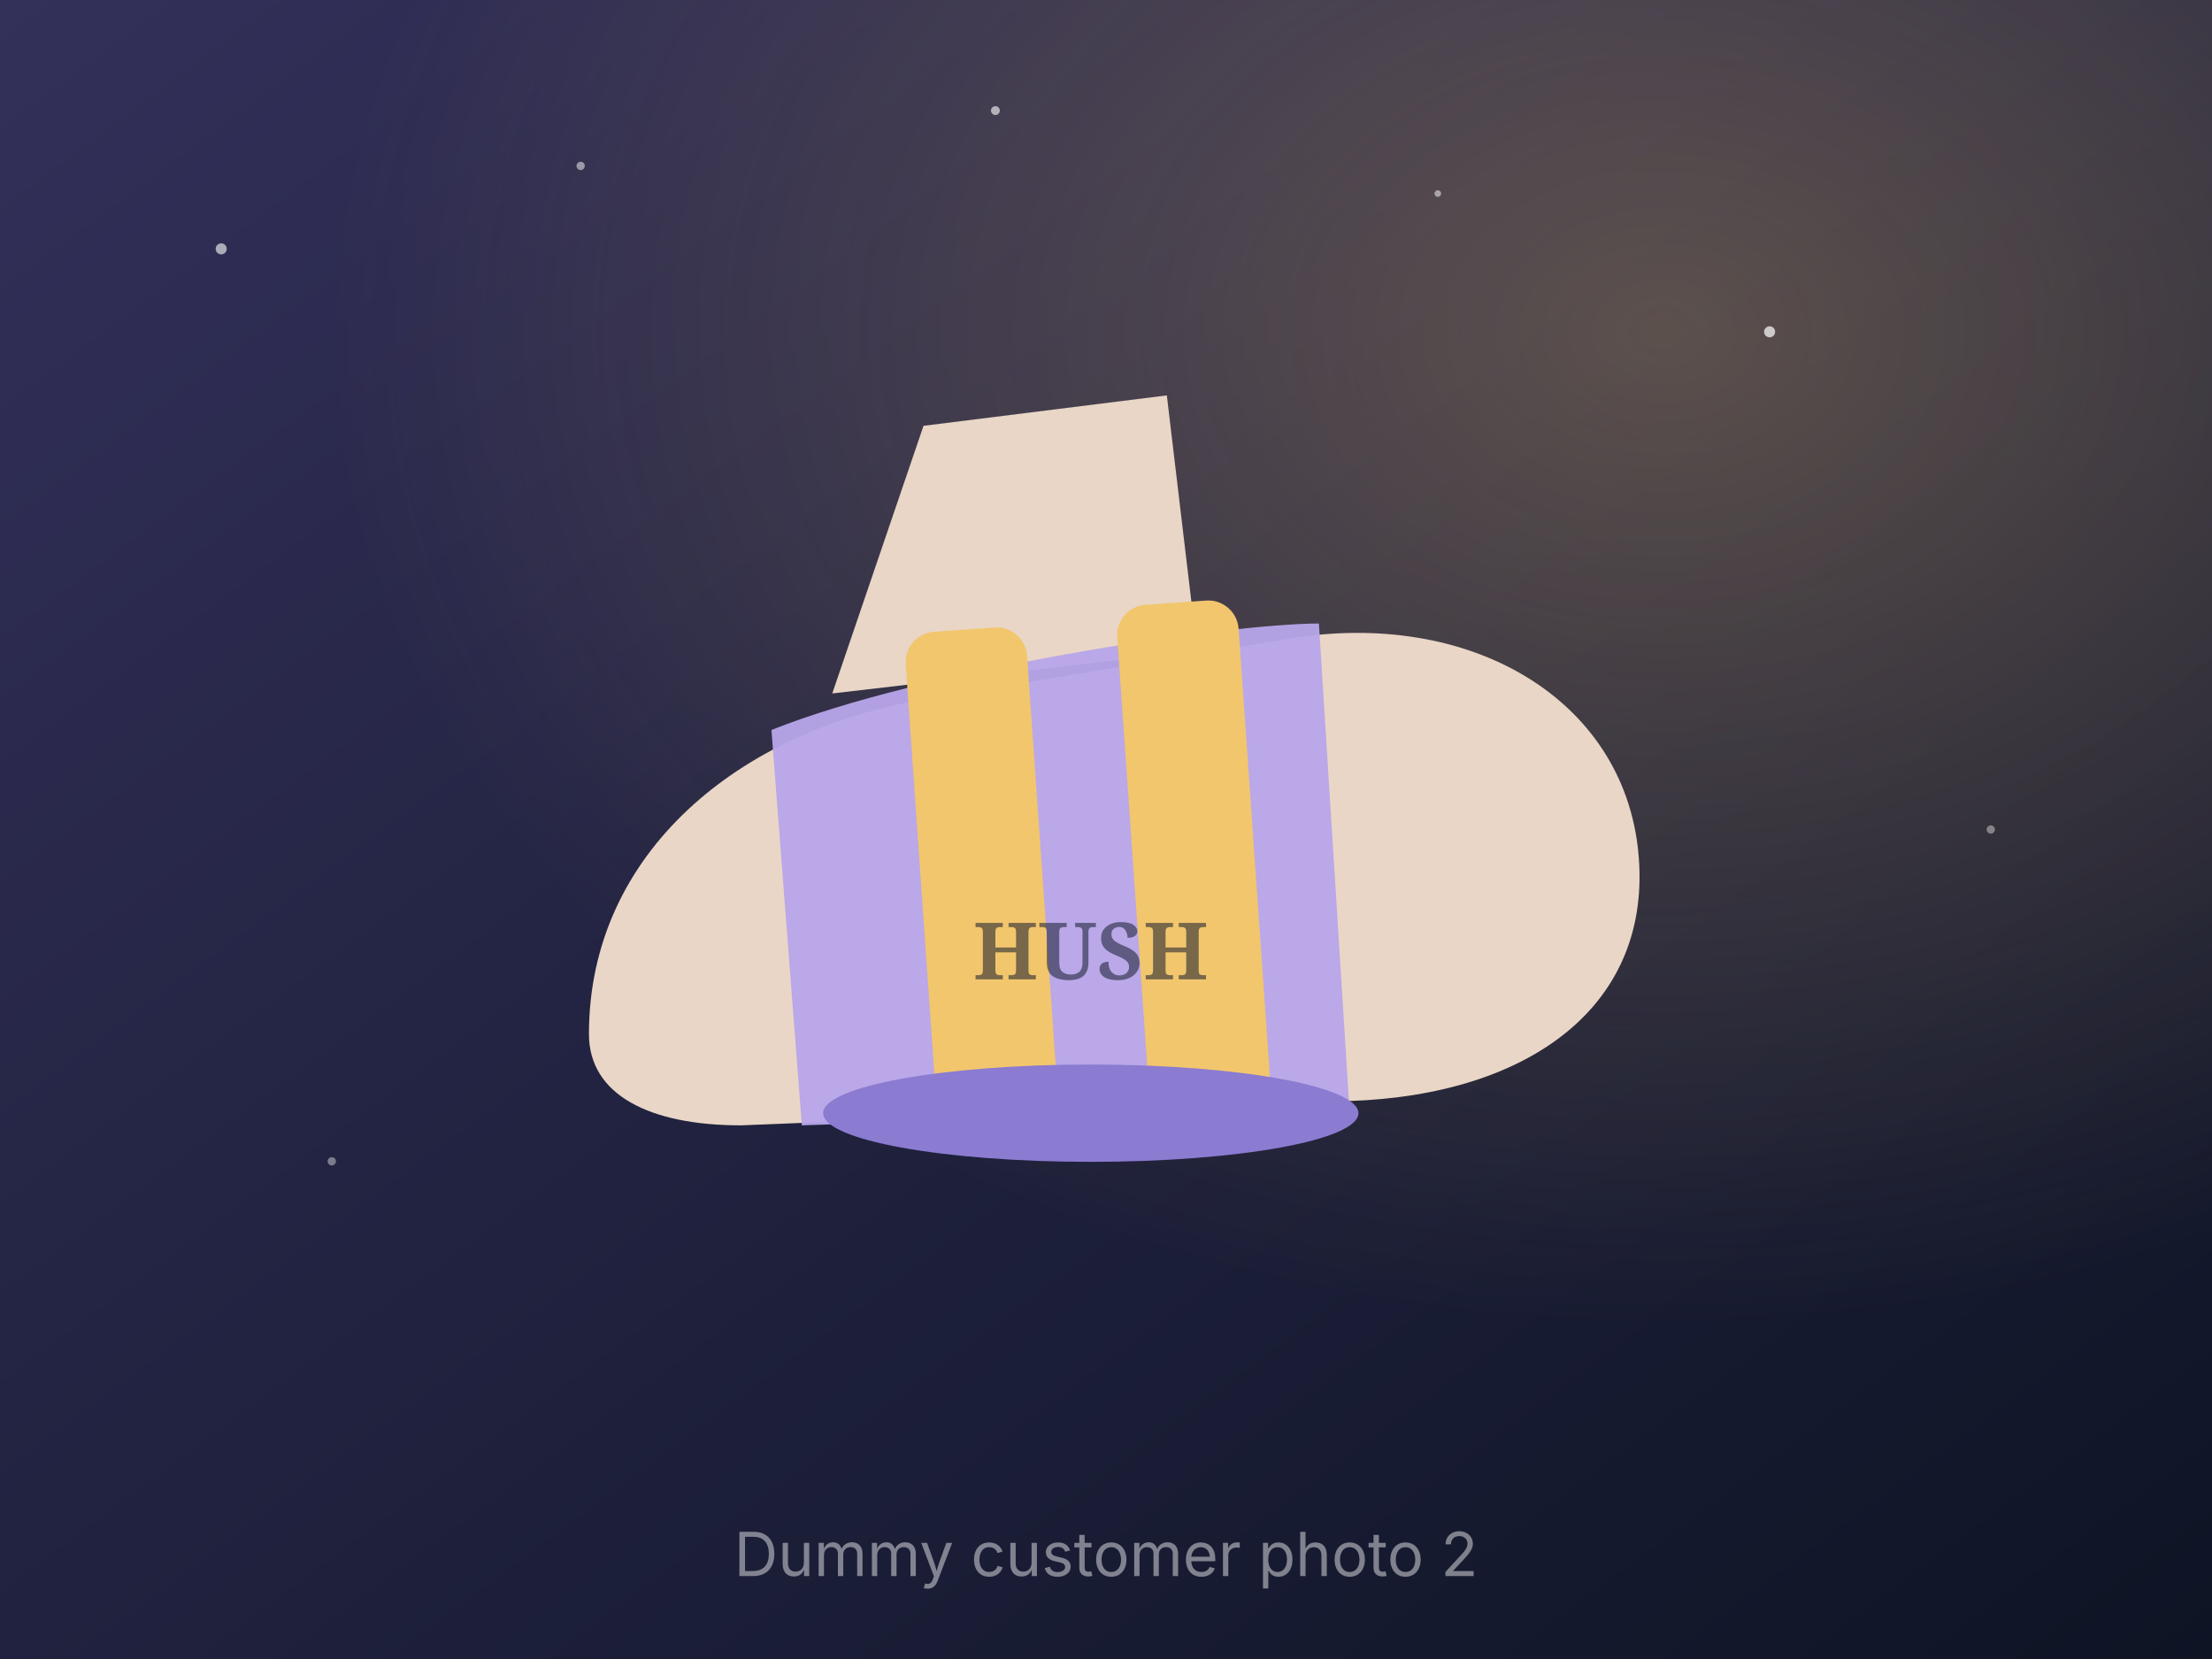
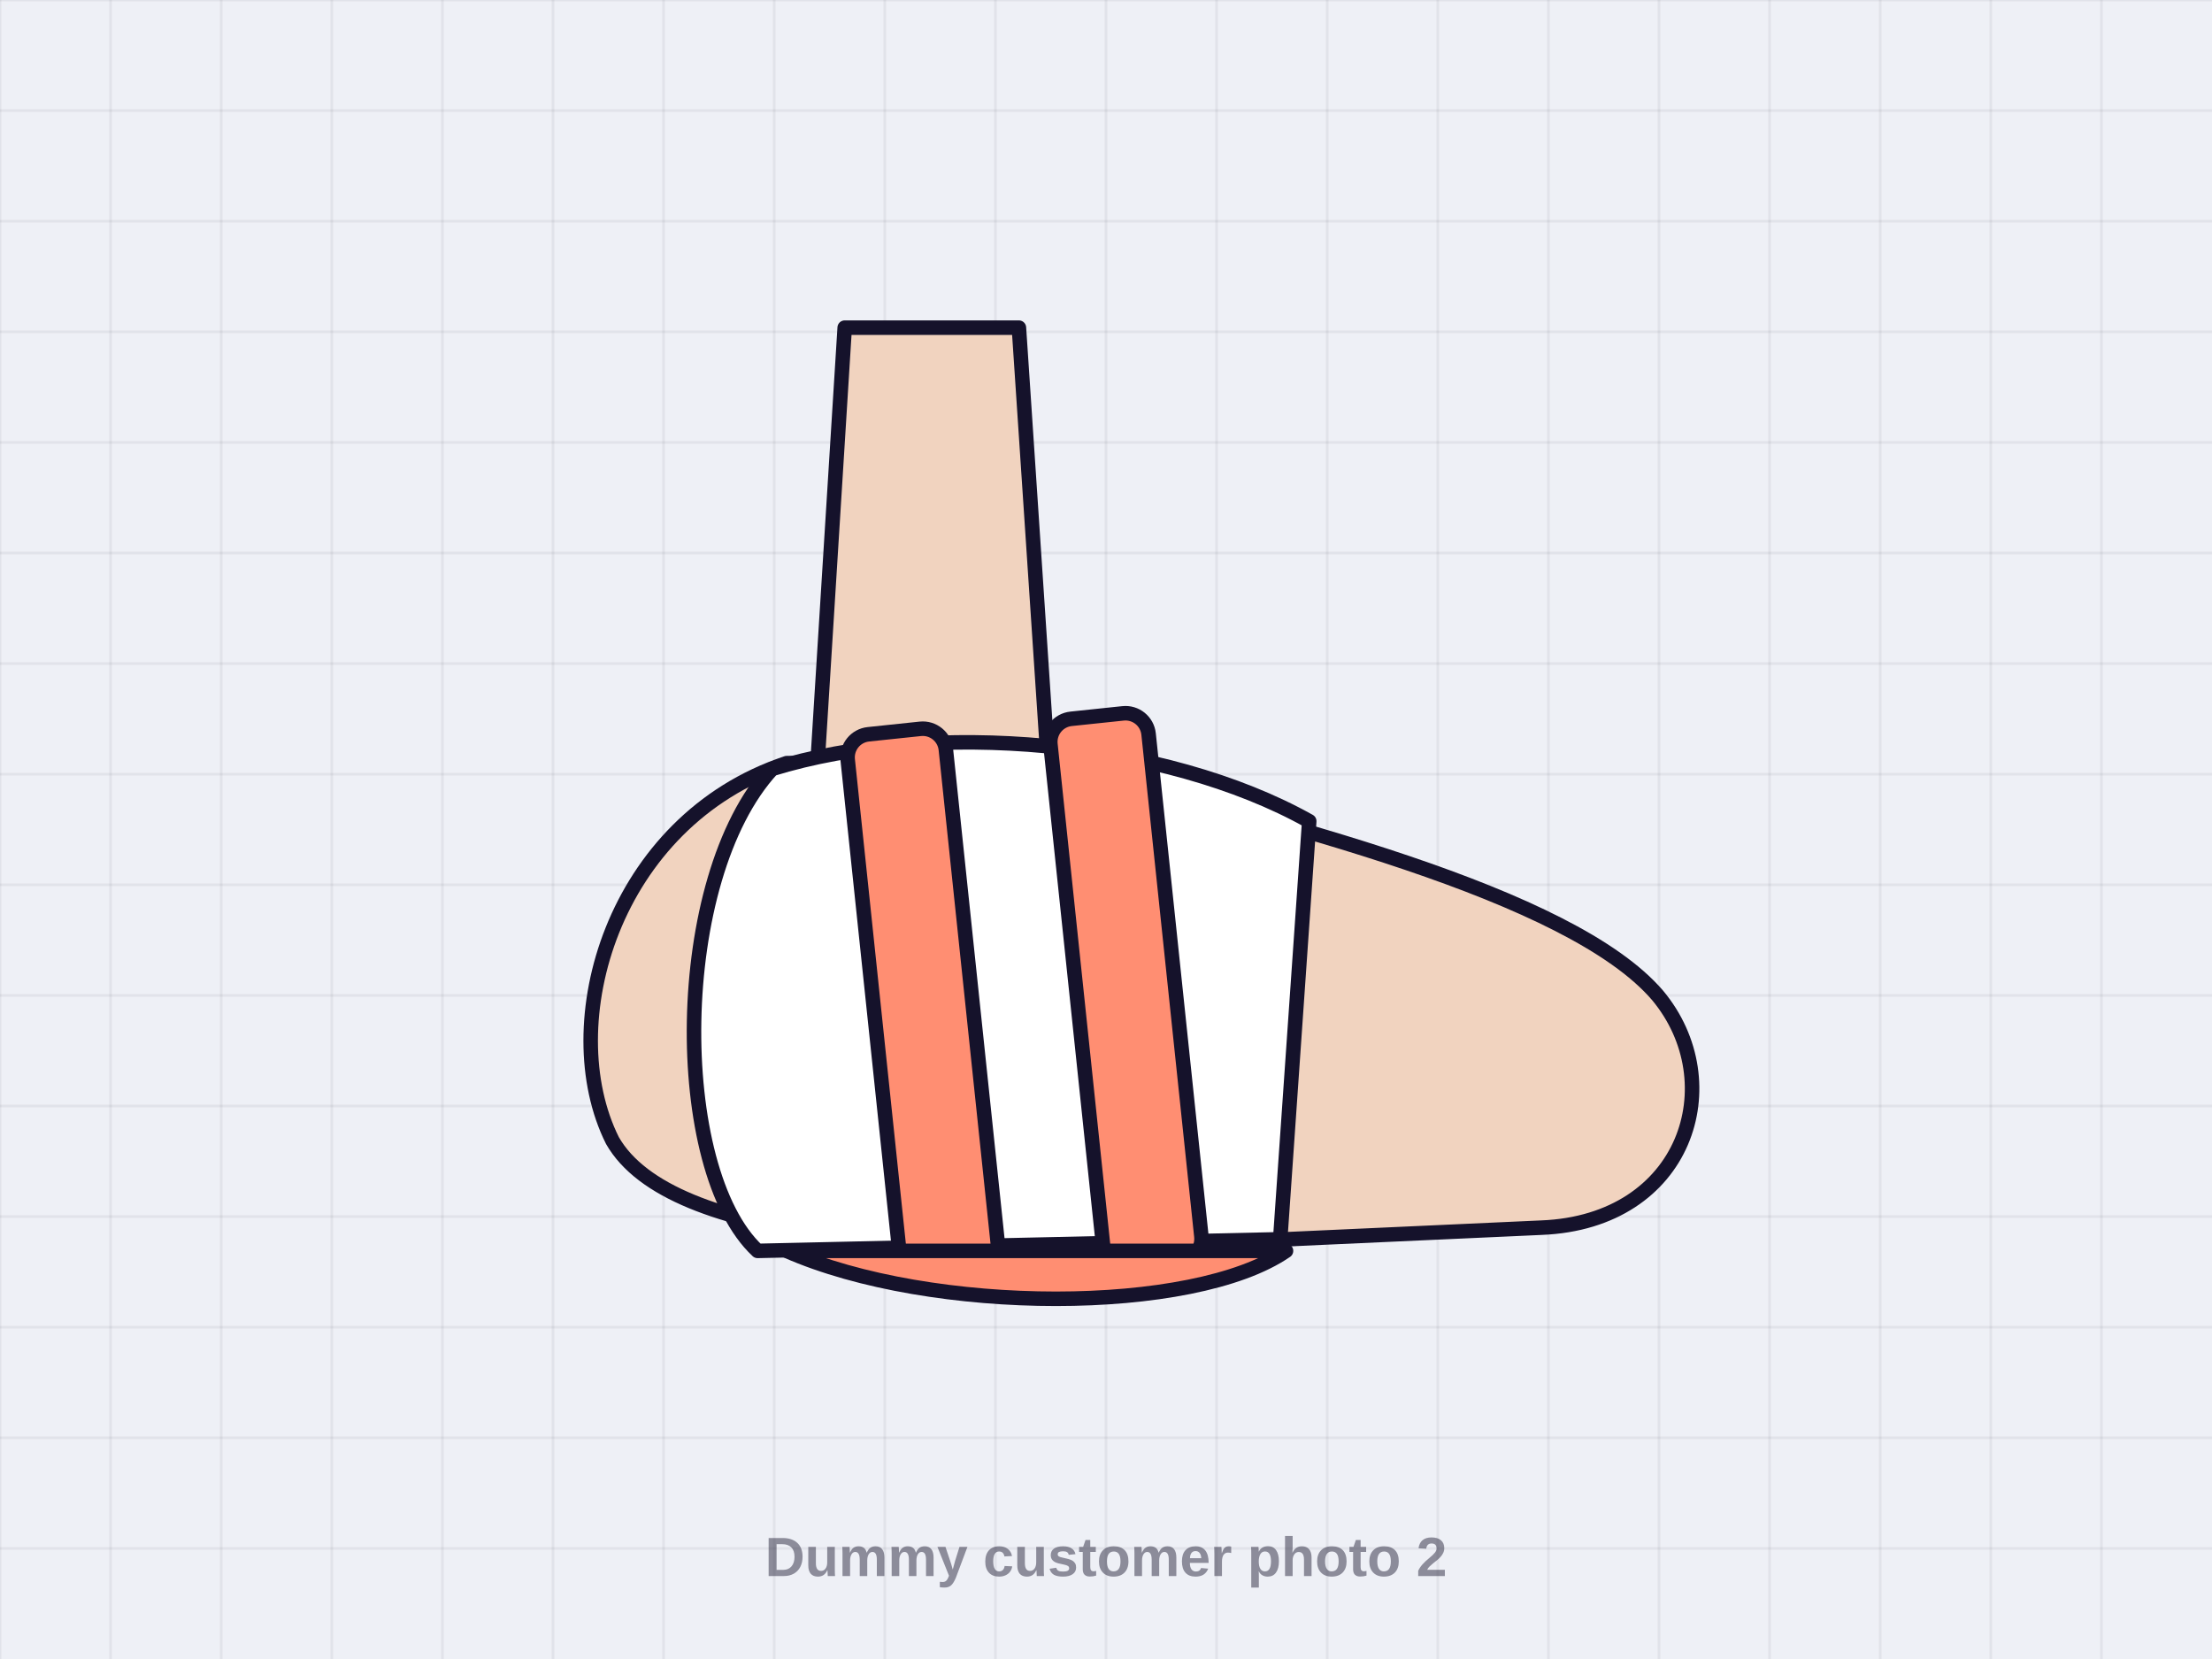
<svg xmlns="http://www.w3.org/2000/svg" viewBox="0 0 800 600" width="800" height="600">
-   <defs>
-     <linearGradient id="g" x1="0" y1="0" x2="1" y2="1">
-       <stop offset="0" stop-color="#33305a" />
-       <stop offset="1" stop-color="#0e1424" />
-     </linearGradient>
-     <radialGradient id="glow" cx="0.75" cy="0.2" r="0.6">
-       <stop offset="0" stop-color="#f2c66d" stop-opacity=".28" />
-       <stop offset="1" stop-color="#f2c66d" stop-opacity="0" />
-     </radialGradient>
-   </defs>
-   <rect width="800" height="600" fill="url(#g)" />
-   <rect width="800" height="600" fill="url(#glow)" />
-   <circle cx="80" cy="90" r="2" fill="#fff" opacity="0.6" />
-   <circle cx="210" cy="60" r="1.5" fill="#fff" opacity="0.5" />
-   <circle cx="640" cy="120" r="2" fill="#fff" opacity="0.7" />
-   <circle cx="720" cy="300" r="1.5" fill="#fff" opacity="0.4" />
-   <circle cx="120" cy="420" r="1.5" fill="#fff" opacity="0.4" />
-   <circle cx="520" cy="70" r="1.2" fill="#fff" opacity="0.5" />
-   <circle cx="360" cy="40" r="1.6" fill="#fff" opacity="0.6" />
-   <g transform="translate(400 330) scale(1.1)">
-     <path d="M-170 40 C-170 -20 -120 -60 -60 -70 L60 -90 C120 -100 170 -70 175 -20 C180 30 140 60 80 62 L-120 70 C-150 70 -170 60 -170 40Z" fill="#e9d6c6" />
-     <path d="M-90 -72 L-60 -160 L20 -170 L30 -86Z" fill="#e9d6c6" />
-     <path d="M-110 -60 C-60 -80 40 -95 70 -95 L80 64 L-100 70 Z" fill="#b8a6ea" opacity=".95" />
-     <rect x="-60" y="-96" width="40" height="166" rx="10" fill="#f2c66d" transform="rotate(-4)" />
-     <rect x="10" y="-100" width="40" height="166" rx="10" fill="#f2c66d" transform="rotate(-4)" />
-     <ellipse cx="-5" cy="66" rx="88" ry="16" fill="#8b7bd1" />
-     <text x="-5" y="22" font-family="Georgia,serif" font-size="26" font-weight="700" fill="#141a2c" text-anchor="middle" opacity=".55">HUSH</text>
+   <rect width="800" height="600" fill="#eef0f6" />
+   <path d="M0 0V600" stroke="#15122b" stroke-opacity=".06" />
+   <path d="M40 0V600" stroke="#15122b" stroke-opacity=".06" />
+   <path d="M80 0V600" stroke="#15122b" stroke-opacity=".06" />
+   <path d="M120 0V600" stroke="#15122b" stroke-opacity=".06" />
+   <path d="M160 0V600" stroke="#15122b" stroke-opacity=".06" />
+   <path d="M200 0V600" stroke="#15122b" stroke-opacity=".06" />
+   <path d="M240 0V600" stroke="#15122b" stroke-opacity=".06" />
+   <path d="M280 0V600" stroke="#15122b" stroke-opacity=".06" />
+   <path d="M320 0V600" stroke="#15122b" stroke-opacity=".06" />
+   <path d="M360 0V600" stroke="#15122b" stroke-opacity=".06" />
+   <path d="M400 0V600" stroke="#15122b" stroke-opacity=".06" />
+   <path d="M440 0V600" stroke="#15122b" stroke-opacity=".06" />
+   <path d="M480 0V600" stroke="#15122b" stroke-opacity=".06" />
+   <path d="M520 0V600" stroke="#15122b" stroke-opacity=".06" />
+   <path d="M560 0V600" stroke="#15122b" stroke-opacity=".06" />
+   <path d="M600 0V600" stroke="#15122b" stroke-opacity=".06" />
+   <path d="M640 0V600" stroke="#15122b" stroke-opacity=".06" />
+   <path d="M680 0V600" stroke="#15122b" stroke-opacity=".06" />
+   <path d="M720 0V600" stroke="#15122b" stroke-opacity=".06" />
+   <path d="M760 0V600" stroke="#15122b" stroke-opacity=".06" />
+   <path d="M0 0H800" stroke="#15122b" stroke-opacity=".06" />
+   <path d="M0 40H800" stroke="#15122b" stroke-opacity=".06" />
+   <path d="M0 80H800" stroke="#15122b" stroke-opacity=".06" />
+   <path d="M0 120H800" stroke="#15122b" stroke-opacity=".06" />
+   <path d="M0 160H800" stroke="#15122b" stroke-opacity=".06" />
+   <path d="M0 200H800" stroke="#15122b" stroke-opacity=".06" />
+   <path d="M0 240H800" stroke="#15122b" stroke-opacity=".06" />
+   <path d="M0 280H800" stroke="#15122b" stroke-opacity=".06" />
+   <path d="M0 320H800" stroke="#15122b" stroke-opacity=".06" />
+   <path d="M0 360H800" stroke="#15122b" stroke-opacity=".06" />
+   <path d="M0 400H800" stroke="#15122b" stroke-opacity=".06" />
+   <path d="M0 440H800" stroke="#15122b" stroke-opacity=".06" />
+   <path d="M0 480H800" stroke="#15122b" stroke-opacity=".06" />
+   <path d="M0 520H800" stroke="#15122b" stroke-opacity=".06" />
+   <path d="M0 560H800" stroke="#15122b" stroke-opacity=".06" />
+   <g transform="translate(400 360) scale(1.05)" stroke="#15122b" stroke-width="5" stroke-linejoin="round">
+     <path d="M-90 -230 L-30 -230 L-20 -80 L-100 -70 Z" fill="#f1d3bf" />
+     <path d="M-110 -80 C-170 -60 -190 10 -170 50 C-150 85 -60 90 40 85 L150 80 C200 78 215 30 190 0 C160 -35 60 -60 -20 -80 Z" fill="#f1d3bf" />
+     <path d="M-115 -78 C-60 -95 20 -88 70 -60 L60 84 L-120 88 C-150 60 -150 -40 -115 -78 Z" fill="#ffffff" />
+     <rect x="-80" y="-98" width="34" height="190" rx="8" fill="#ff8e72" transform="rotate(-6)" />
+     <rect x="-10" y="-96" width="34" height="190" rx="8" fill="#ff8e72" transform="rotate(-6)" />
+     <path d="M-110 88 C-60 110 30 110 62 88 Z" fill="#ff8e72" />
  </g>
-   <text x="400.0" y="570" font-family="Inter,Arial,sans-serif" font-size="22" fill="#fff" opacity=".45" text-anchor="middle">Dummy customer photo 2</text>
+   <text x="400.0" y="570" font-family="Arial,sans-serif" font-size="20" font-weight="700" fill="#15122b" fill-opacity=".45" text-anchor="middle">Dummy customer photo 2</text>
</svg>
